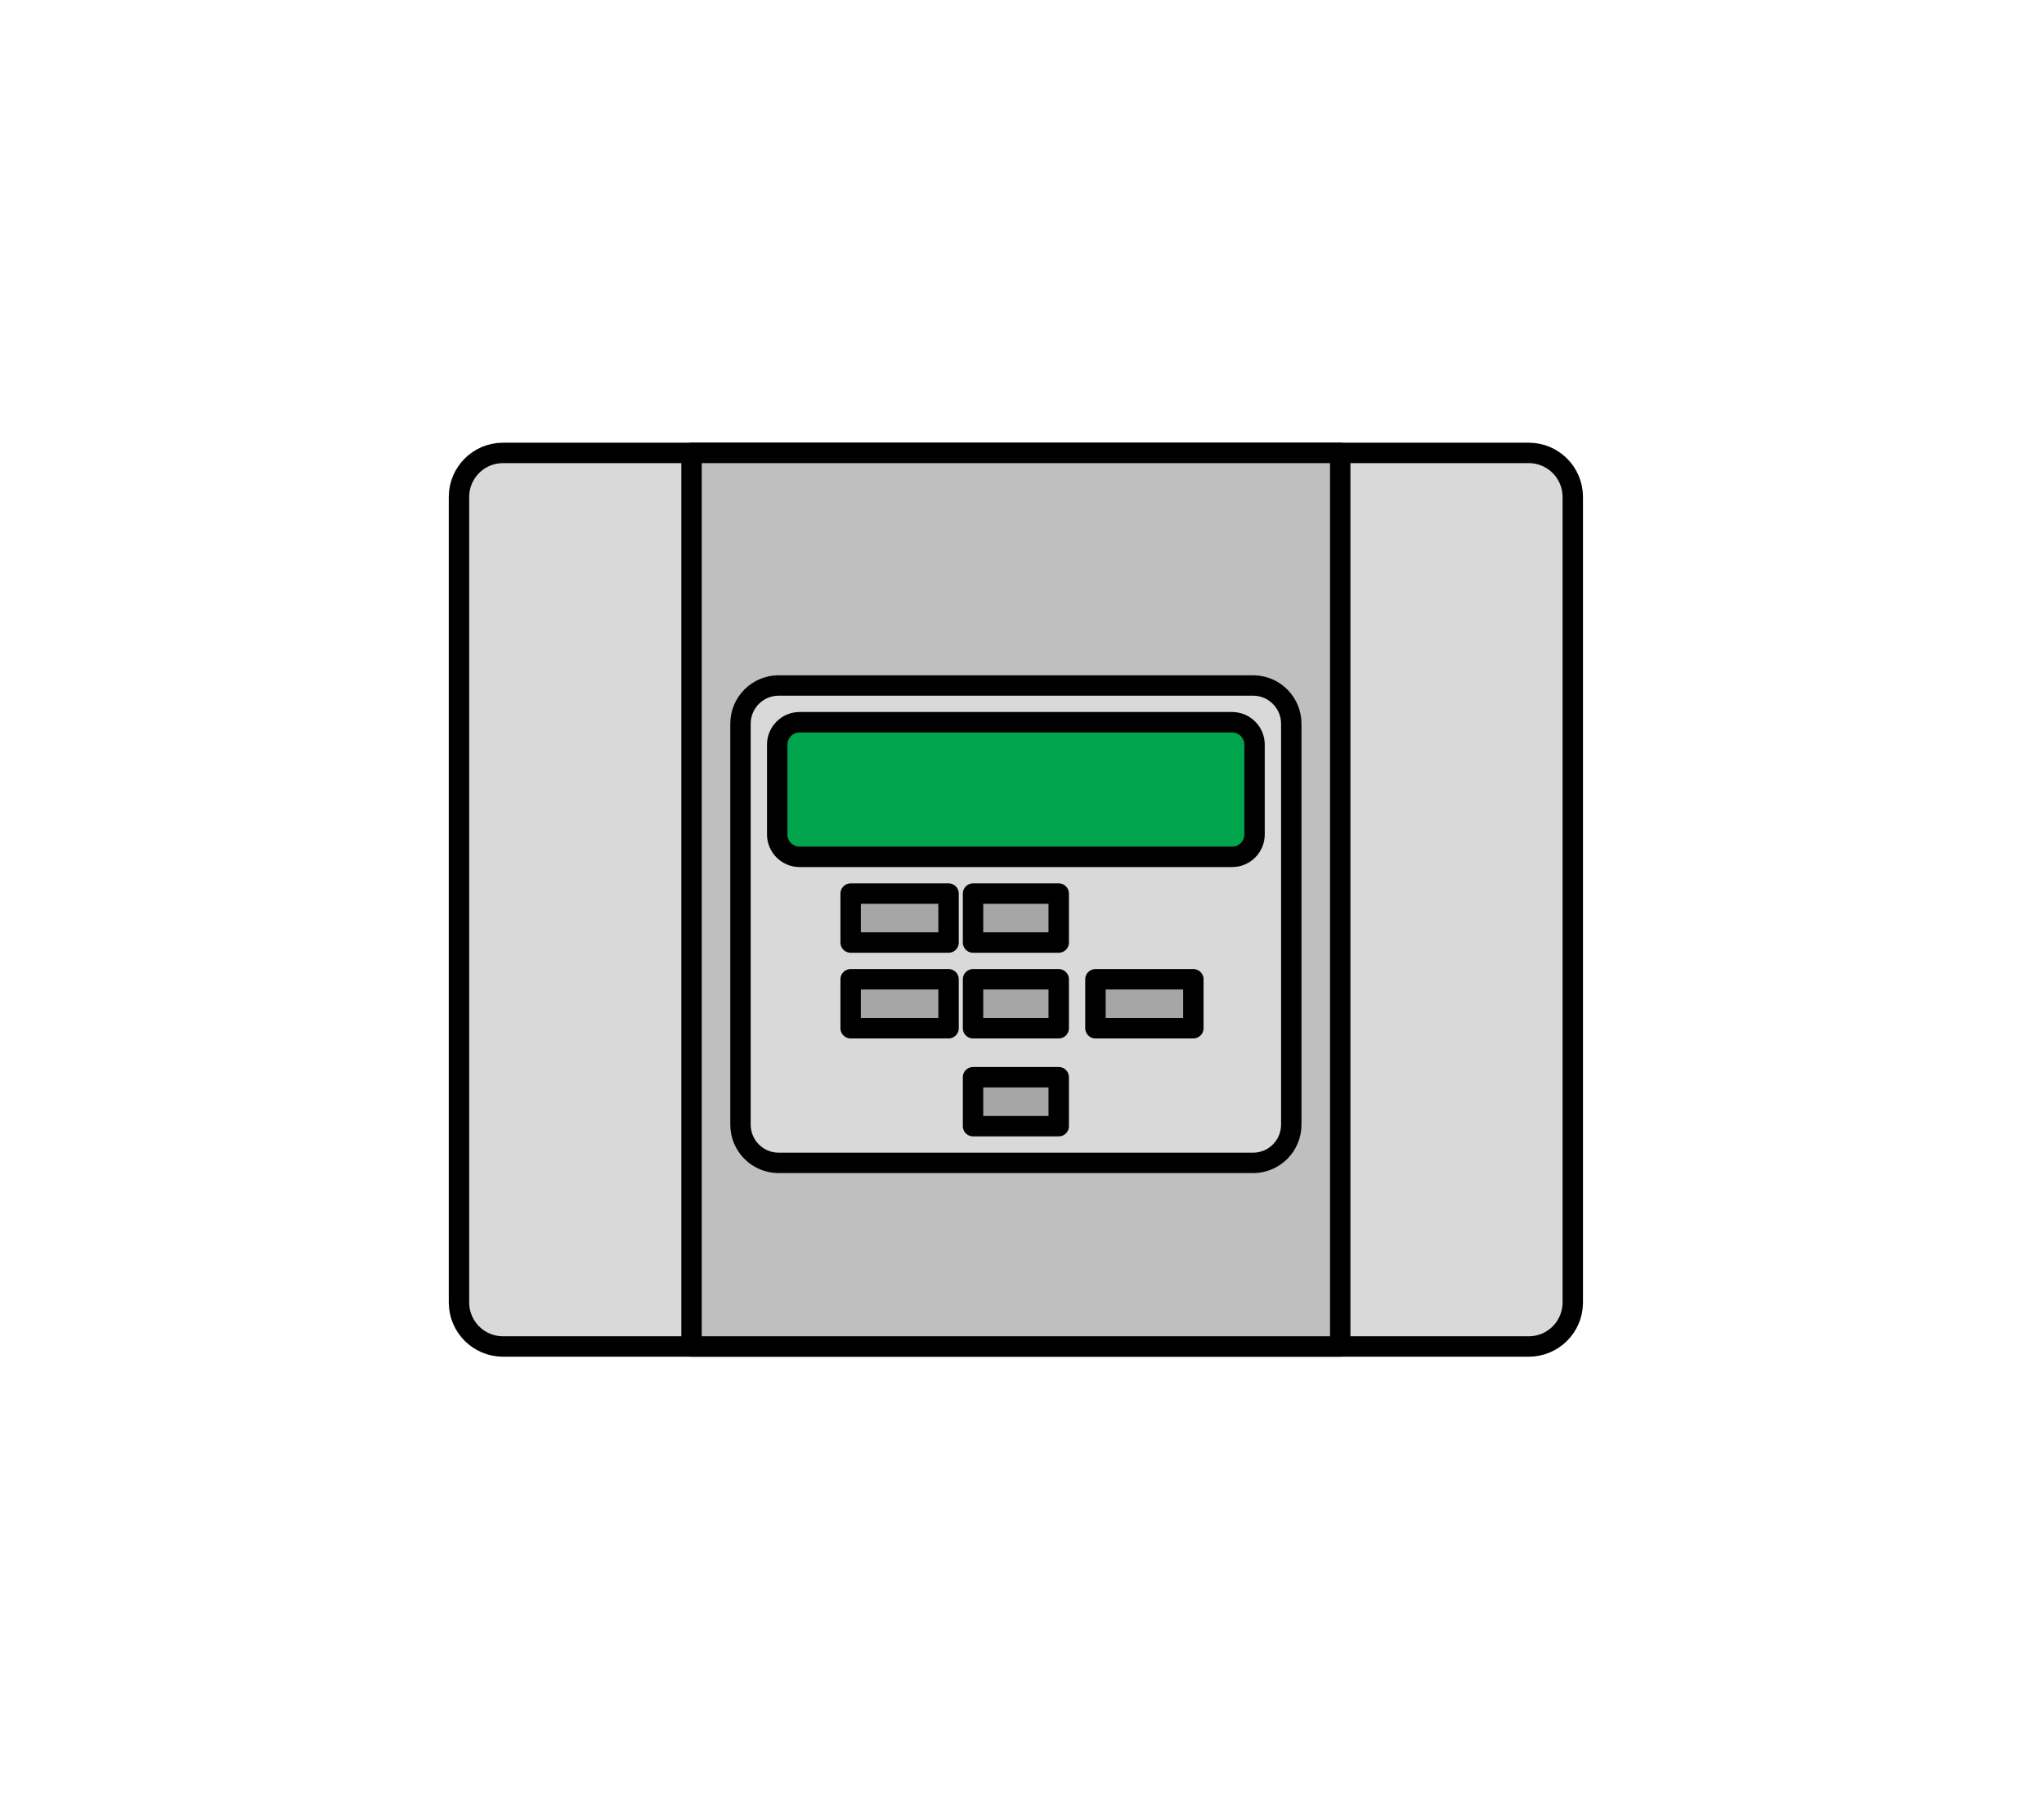
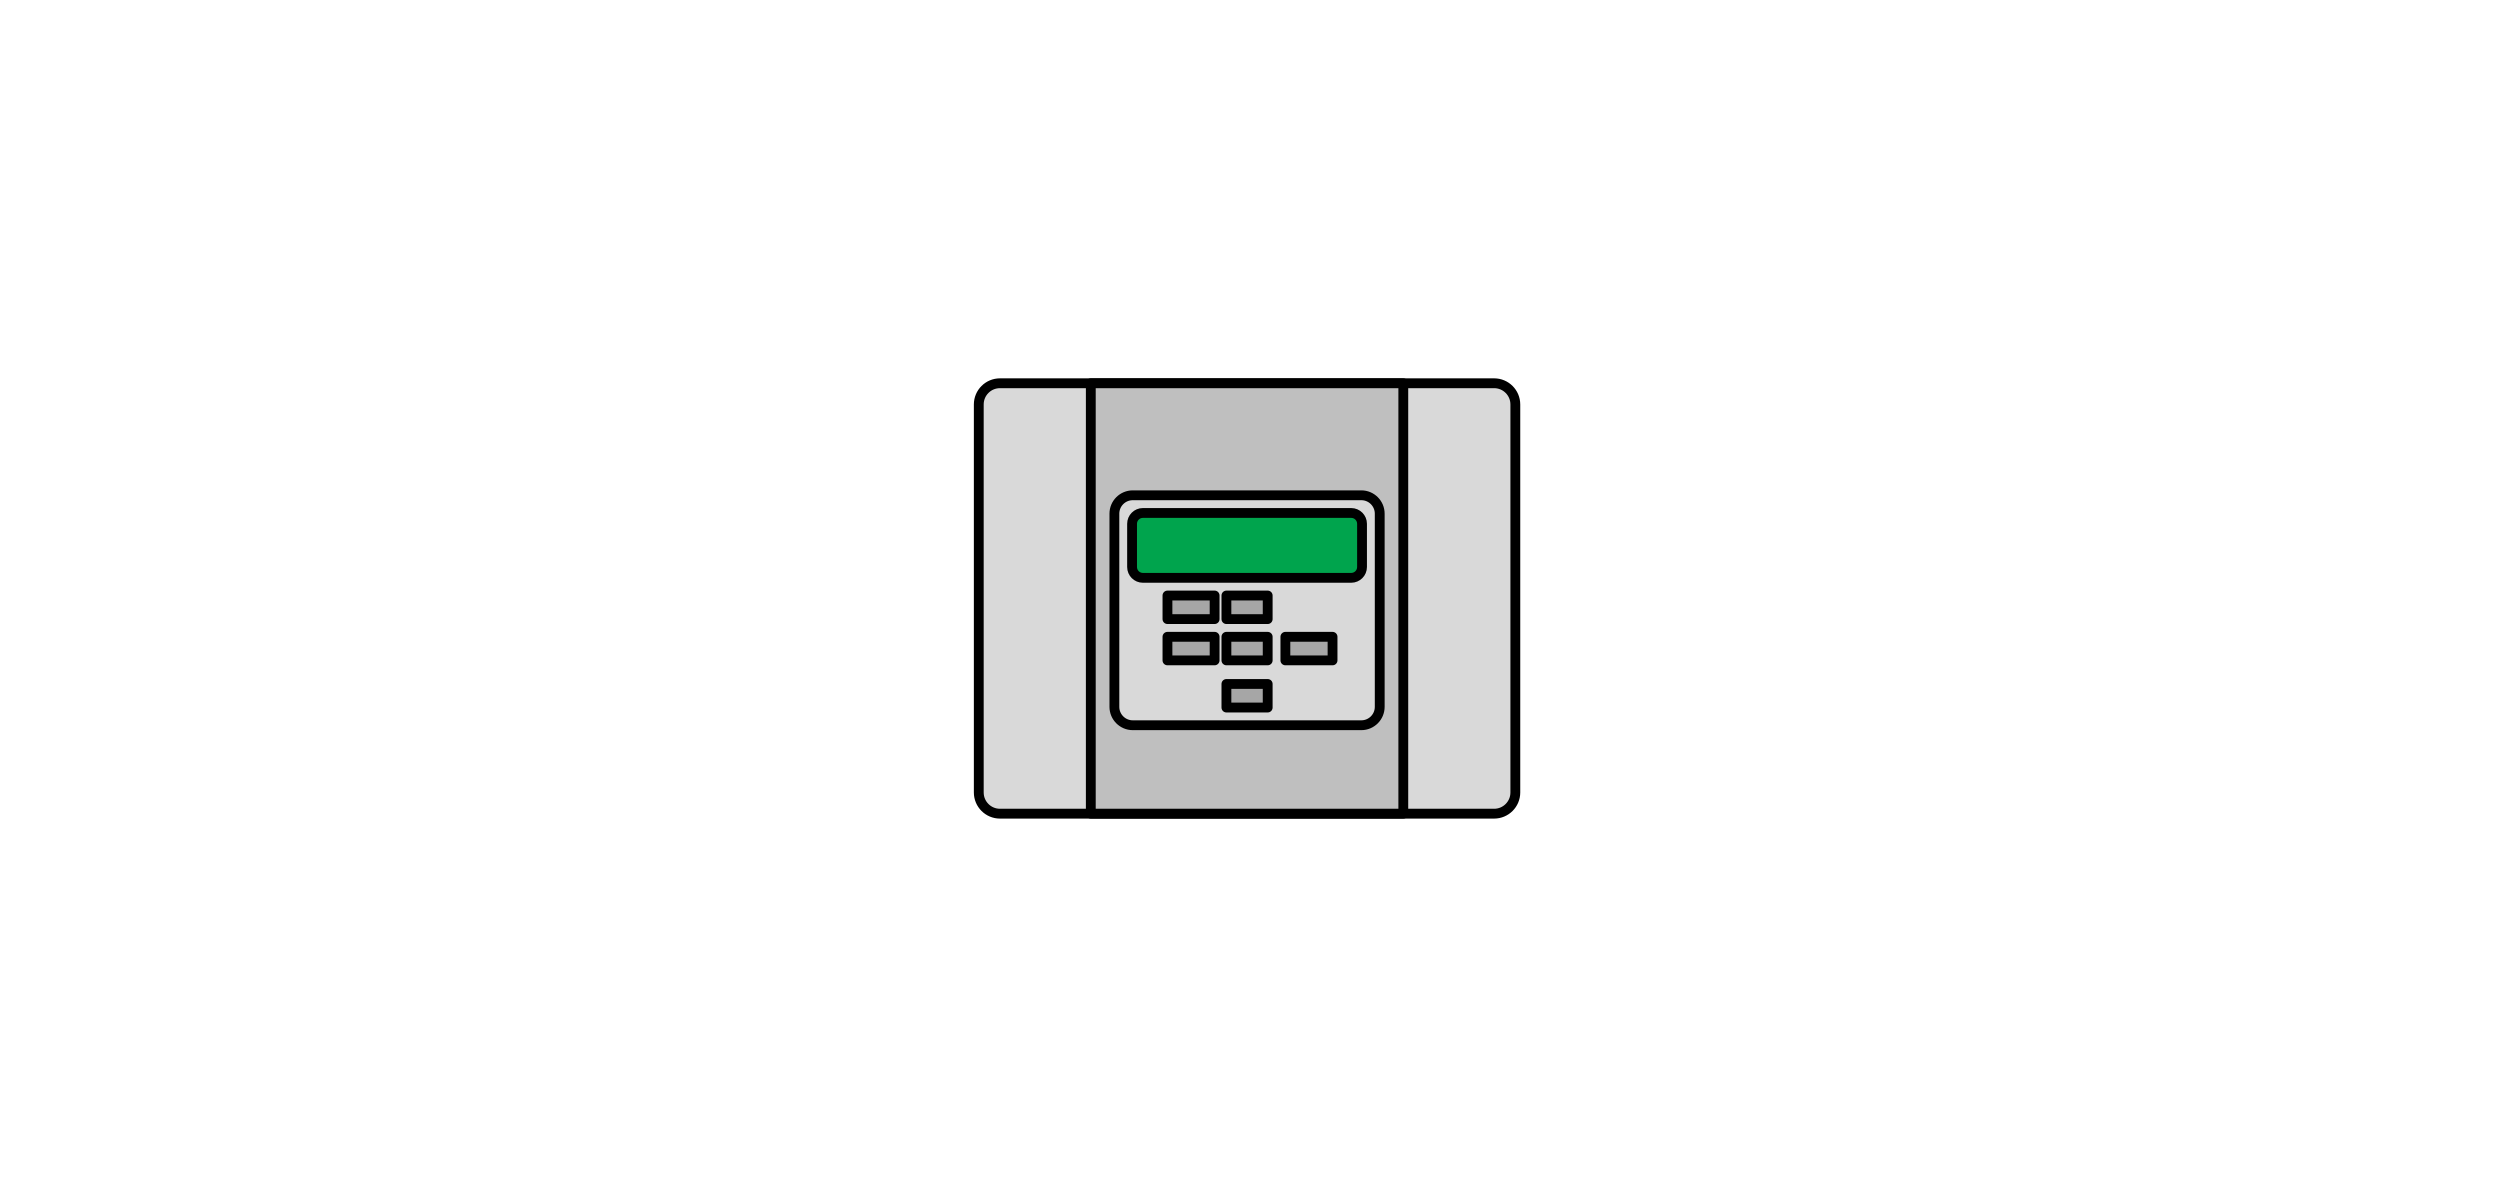
- <svg xmlns="http://www.w3.org/2000/svg" width="167.0px" height="148.0px" overflow="hidden" viewBox="-36.5 -36.0 167.0 148.0">
-   <rect id="bounding-box" x="-36.5" y="-36.0" width="167.0" height="148.0" fill="none" pointer-events="all" />
+ <svg xmlns="http://www.w3.org/2000/svg" width="424.0px" height="204.0px" overflow="hidden" viewBox="-165.0 -64.0 424.0 204.0">
+   <rect id="bounding-box" x="-165.0" y="-64.0" width="424.0" height="204.0" fill="none" pointer-events="all" />
  <g transform="translate(-809 -87)">
    <path d="M810 91.596C810 89.61 811.61 88 813.596 88L897.404 88C899.39 88 901 89.61 901 91.596L901 157.404C901 159.39 899.39 161 897.404 161L813.596 161C811.61 161 810 159.39 810 157.404Z" stroke="#000000" stroke-width="1.667" stroke-linejoin="round" stroke-miterlimit="10" fill="#D9D9D9" fill-rule="evenodd" />
    <path d="M829 88 882 88 882 161 829 161Z" stroke="#000000" stroke-width="1.667" stroke-linejoin="round" stroke-miterlimit="10" fill="#BFBFBF" fill-rule="evenodd" />
    <path d="M833 110.121C833 108.397 834.397 107 836.121 107L874.879 107C876.603 107 878 108.397 878 110.121L878 142.879C878 144.603 876.603 146 874.879 146L836.121 146C834.397 146 833 144.603 833 142.879Z" stroke="#000000" stroke-width="1.667" stroke-linejoin="round" stroke-miterlimit="10" fill="#D9D9D9" fill-rule="evenodd" />
    <path d="M836 111.833C836 110.821 836.821 110 837.833 110L873.167 110C874.179 110 875 110.821 875 111.833L875 119.167C875 120.179 874.179 121 873.167 121L837.833 121C836.821 121 836 120.179 836 119.167Z" stroke="#000000" stroke-width="1.667" stroke-linejoin="round" stroke-miterlimit="10" fill="#00A44D" fill-rule="evenodd" />
    <path d="M852 124 859 124 859 128 852 128Z" stroke="#000000" stroke-width="1.667" stroke-linejoin="round" stroke-miterlimit="10" fill="#A6A6A6" fill-rule="evenodd" />
    <path d="M852 131 859 131 859 135 852 135Z" stroke="#000000" stroke-width="1.667" stroke-linejoin="round" stroke-miterlimit="10" fill="#A6A6A6" fill-rule="evenodd" />
    <path d="M852 139 859 139 859 143 852 143Z" stroke="#000000" stroke-width="1.667" stroke-linejoin="round" stroke-miterlimit="10" fill="#A6A6A6" fill-rule="evenodd" />
    <path d="M842 124 850 124 850 128 842 128Z" stroke="#000000" stroke-width="1.667" stroke-linejoin="round" stroke-miterlimit="10" fill="#A6A6A6" fill-rule="evenodd" />
    <path d="M842 131 850 131 850 135 842 135Z" stroke="#000000" stroke-width="1.667" stroke-linejoin="round" stroke-miterlimit="10" fill="#A6A6A6" fill-rule="evenodd" />
    <path d="M862 131 870 131 870 135 862 135Z" stroke="#000000" stroke-width="1.667" stroke-linejoin="round" stroke-miterlimit="10" fill="#A6A6A6" fill-rule="evenodd" />
  </g>
</svg>
